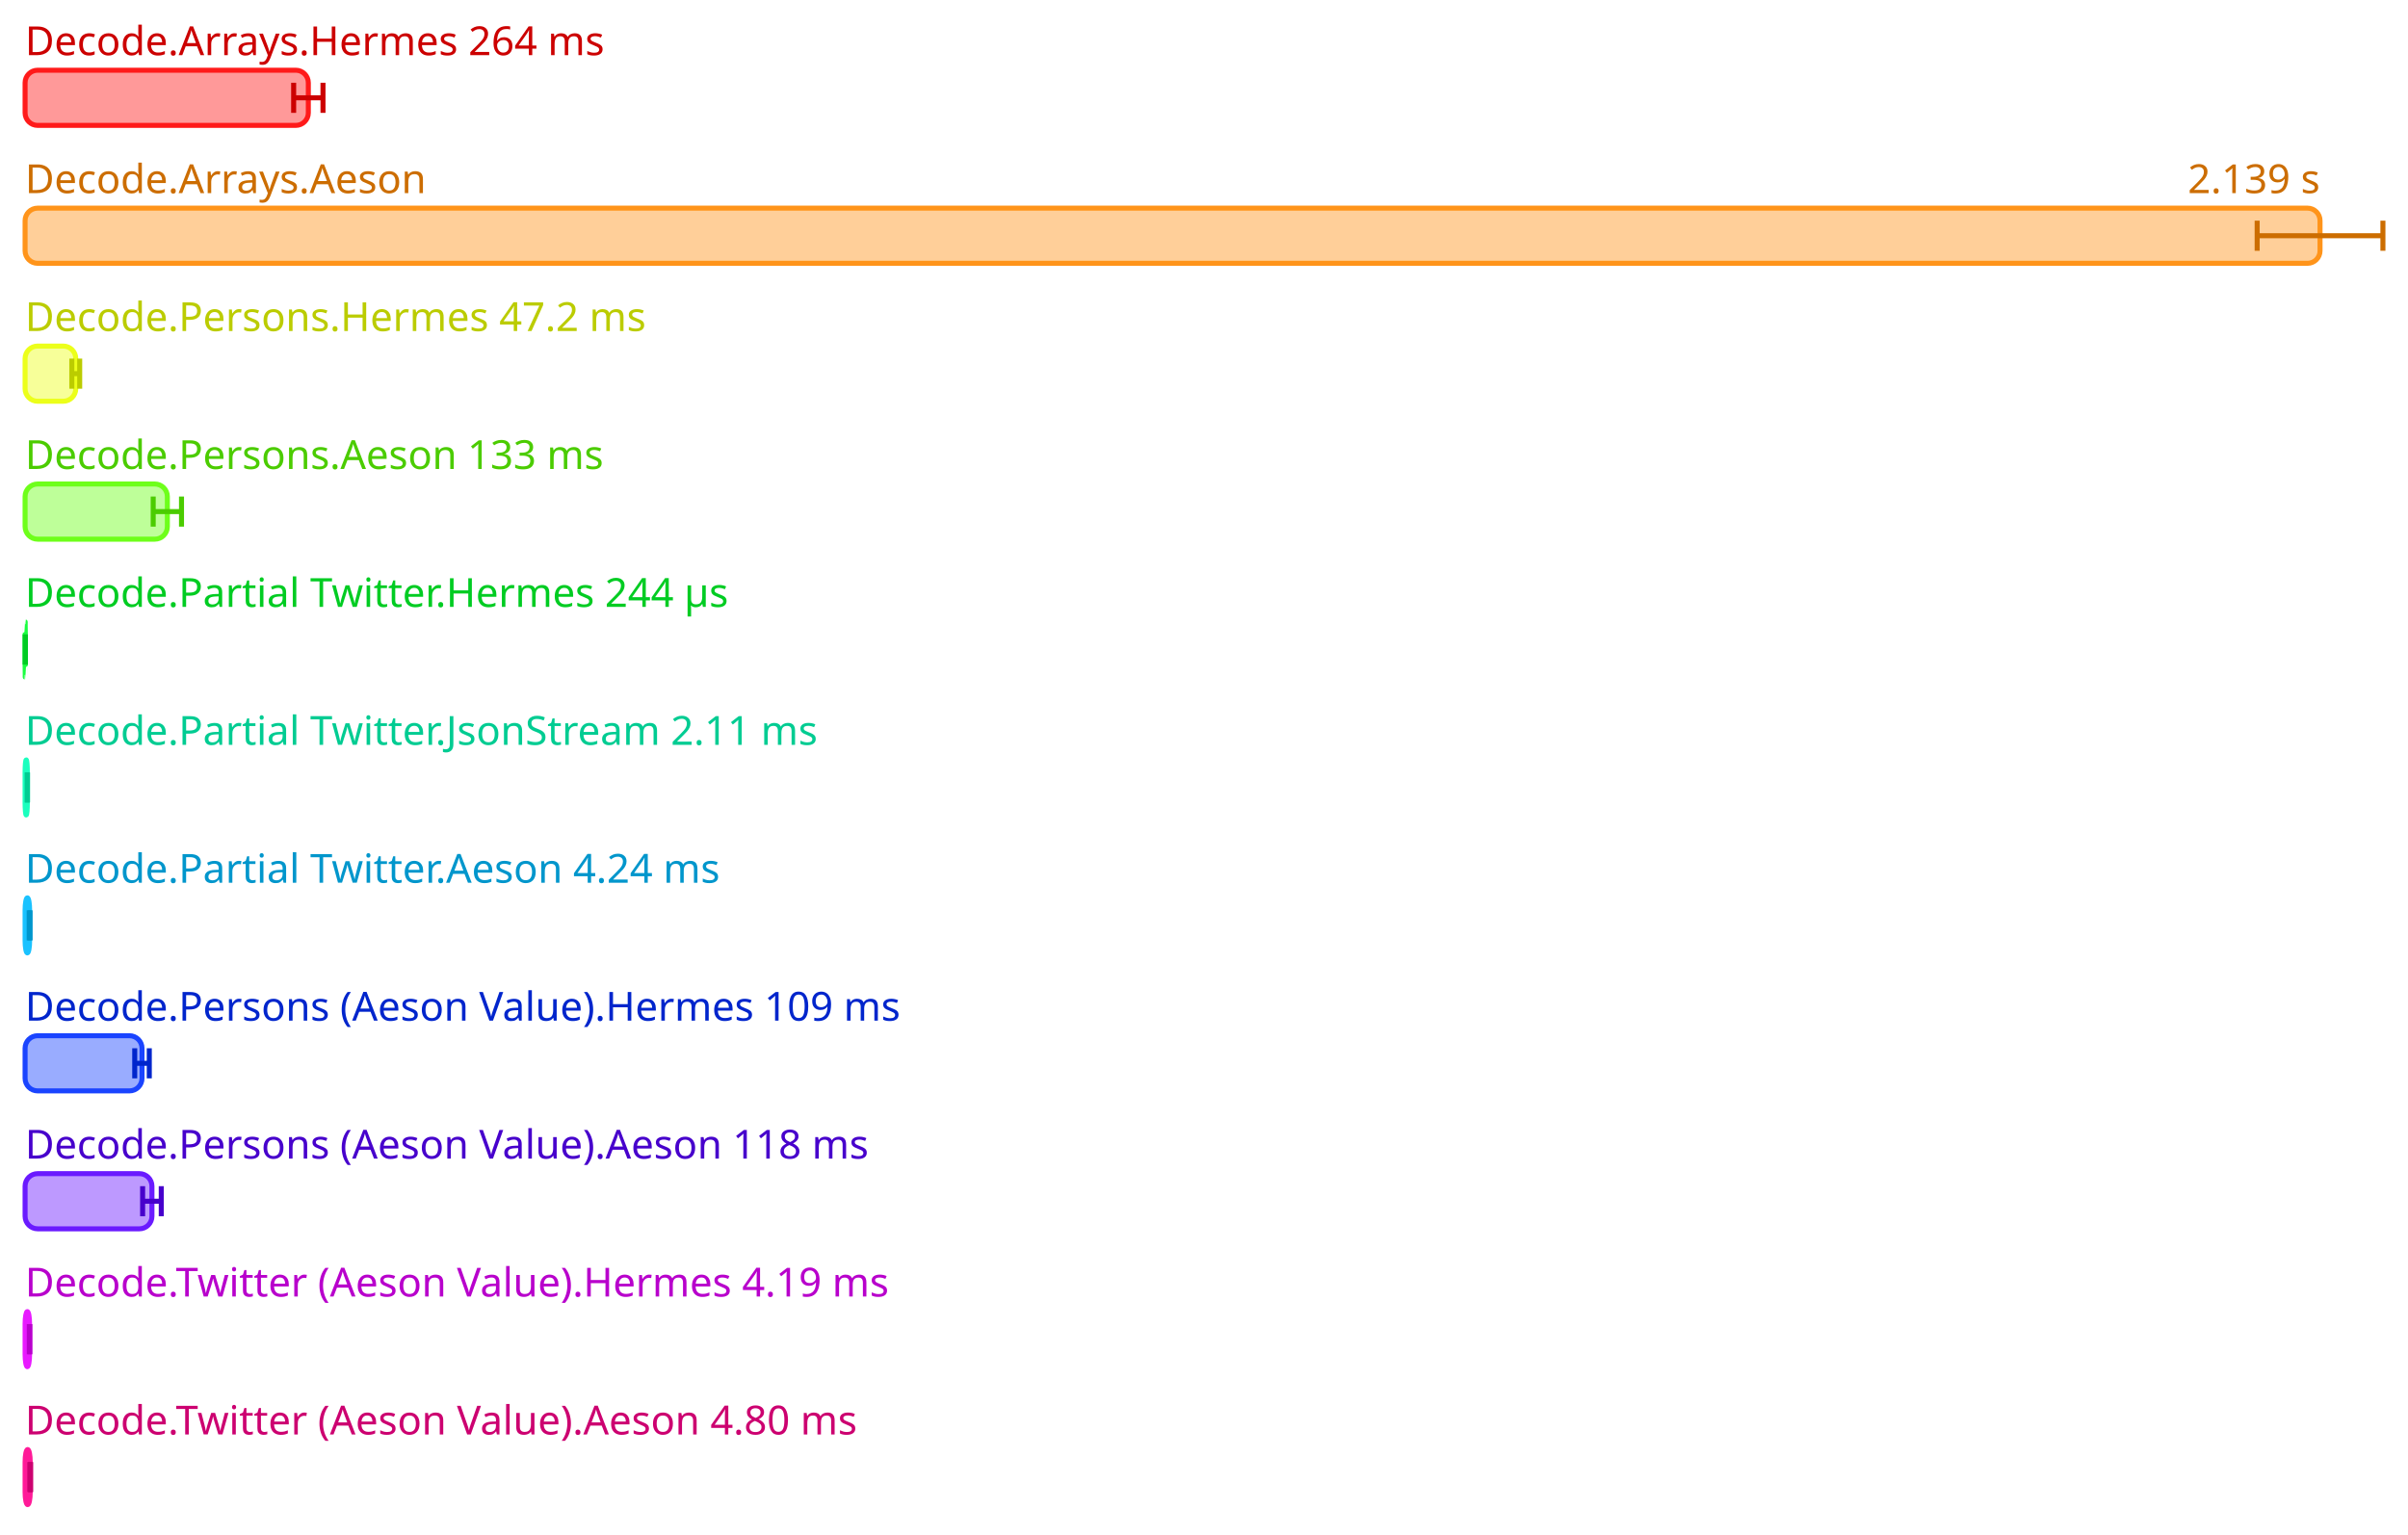
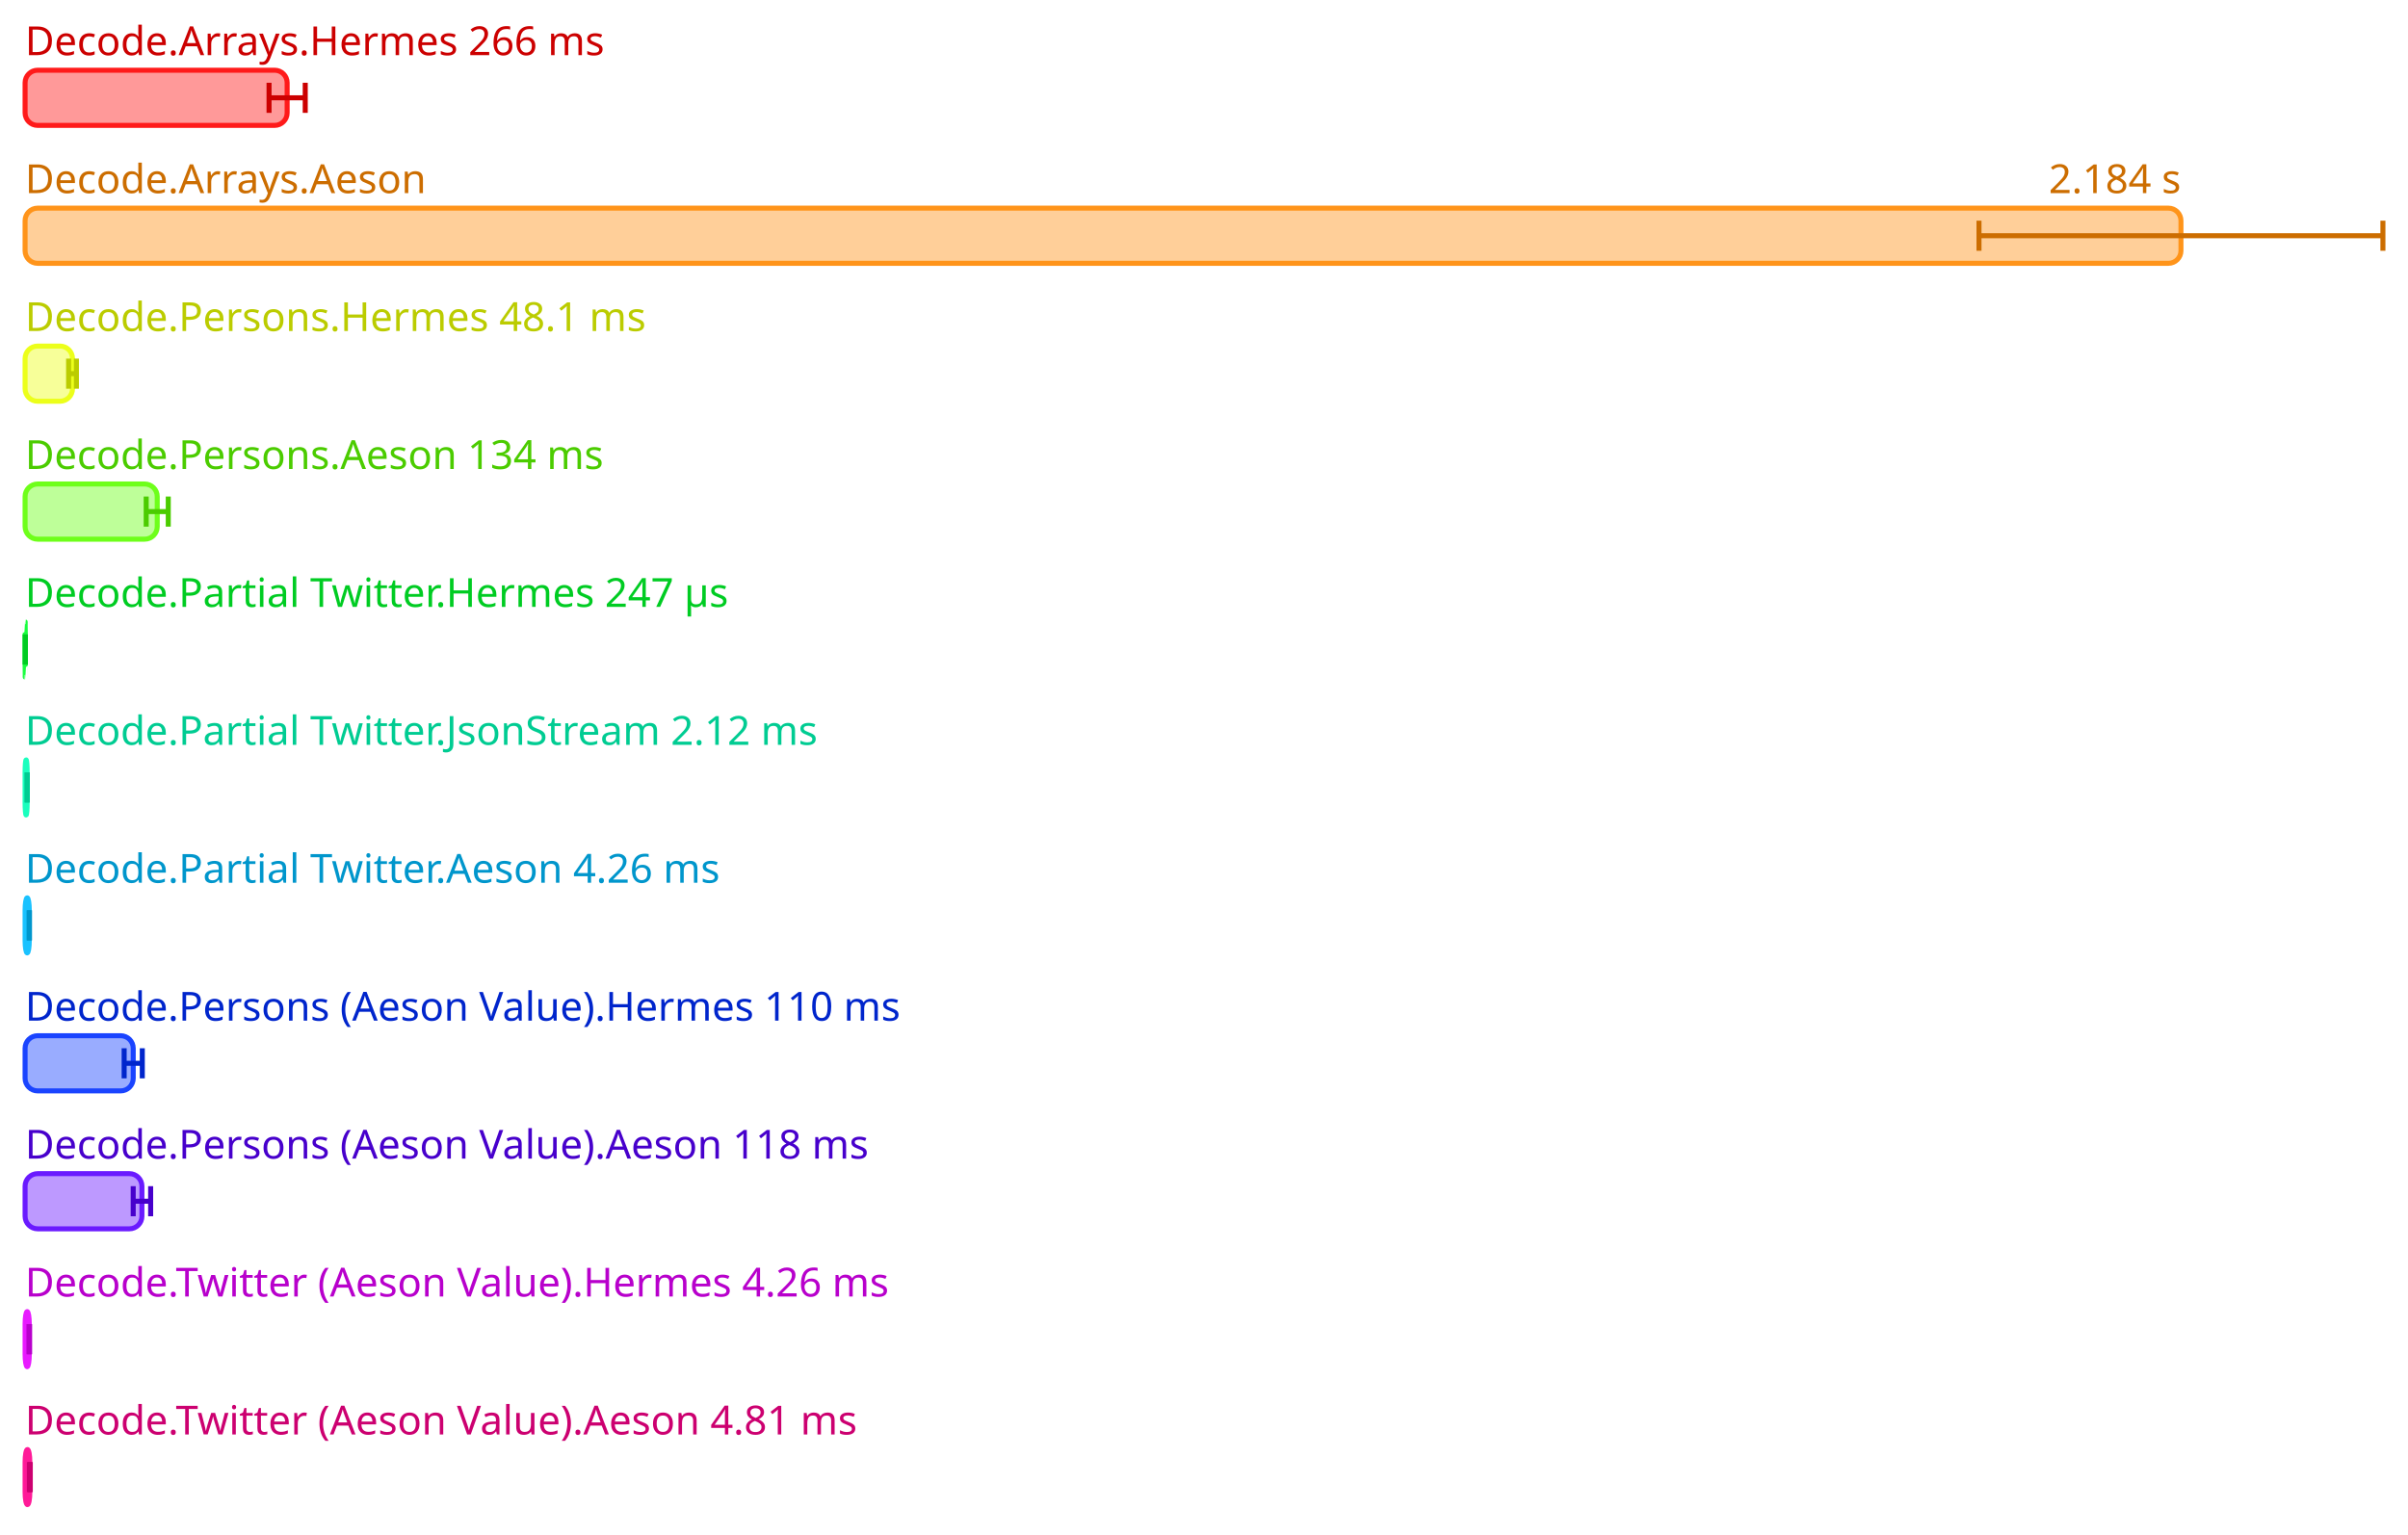
<svg xmlns="http://www.w3.org/2000/svg" height="612" width="960.0" font-size="16" font-family="sans-serif" stroke-width="2">
  <g transform="translate(10.0 0)">
-     <text fill="hsl(0, 100%, 40%)" y="22">Decode.Arrays.Hermes 264  ms</text>
+     <text fill="hsl(0, 100%, 40%)" y="22">Decode.Arrays.Hermes 266  ms</text>
    <g>
-       <rect y="28" rx="5" height="22" width="112.918" fill="hsl(0, 100%, 80%)" stroke="hsl(0, 100%, 55%)" />
+       <rect y="28" rx="5" height="22" width="104.474" fill="hsl(0, 100%, 80%)" stroke="hsl(0, 100%, 55%)" />
      <g stroke="hsl(0, 100%, 40%)">
-         <line x1="107.069" x2="118.767" y1="39" y2="39" />
-         <line x1="107.069" x2="107.069" y1="33" y2="45" />
-         <line x1="118.767" x2="118.767" y1="33" y2="45" />
+         <line x1="97.257" x2="111.69" y1="39" y2="39" />
+         <line x1="97.257" x2="97.257" y1="33" y2="45" />
+         <line x1="111.69" x2="111.69" y1="33" y2="45" />
      </g>
    </g>
    <g fill="hsl(32, 100%, 40%)">
      <text y="77">Decode.Arrays.Aeson</text>
-       <text y="77" x="914.93" text-anchor="end">2.139 s</text>
+       <text y="77" x="859.483" text-anchor="end">2.184 s</text>
    </g>
    <g>
-       <rect y="83" rx="5" height="22" width="914.93" fill="hsl(32, 100%, 80%)" stroke="hsl(32, 100%, 55%)" />
+       <rect y="83" rx="5" height="22" width="859.483" fill="hsl(32, 100%, 80%)" stroke="hsl(32, 100%, 55%)" />
      <g stroke="hsl(32, 100%, 40%)">
-         <line x1="889.86" x2="940.0" y1="94" y2="94" />
-         <line x1="889.86" x2="889.86" y1="88" y2="100" />
+         <line x1="778.967" x2="940.0" y1="94" y2="94" />
+         <line x1="778.967" x2="778.967" y1="88" y2="100" />
        <line x1="940.0" x2="940.0" y1="88" y2="100" />
      </g>
    </g>
-     <text fill="hsl(65, 100%, 40%)" y="132">Decode.Persons.Hermes 47.2 ms</text>
+     <text fill="hsl(65, 100%, 40%)" y="132">Decode.Persons.Hermes 48.1 ms</text>
    <g>
-       <rect y="138" rx="5" height="22" width="20.204" fill="hsl(65, 100%, 80%)" stroke="hsl(65, 100%, 55%)" />
+       <rect y="138" rx="5" height="22" width="18.908" fill="hsl(65, 100%, 80%)" stroke="hsl(65, 100%, 55%)" />
      <g stroke="hsl(65, 100%, 40%)">
-         <line x1="18.636" x2="21.772" y1="149" y2="149" />
-         <line x1="18.636" x2="18.636" y1="143" y2="155" />
-         <line x1="21.772" x2="21.772" y1="143" y2="155" />
+         <line x1="17.351" x2="20.466" y1="149" y2="149" />
+         <line x1="17.351" x2="17.351" y1="143" y2="155" />
+         <line x1="20.466" x2="20.466" y1="143" y2="155" />
      </g>
    </g>
-     <text fill="hsl(98, 100%, 40%)" y="187">Decode.Persons.Aeson 133  ms</text>
+     <text fill="hsl(98, 100%, 40%)" y="187">Decode.Persons.Aeson 134  ms</text>
    <g>
-       <rect y="193" rx="5" height="22" width="56.719" fill="hsl(98, 100%, 80%)" stroke="hsl(98, 100%, 55%)" />
+       <rect y="193" rx="5" height="22" width="52.682" fill="hsl(98, 100%, 80%)" stroke="hsl(98, 100%, 55%)" />
      <g stroke="hsl(98, 100%, 40%)">
-         <line x1="51.076" x2="62.361" y1="204" y2="204" />
-         <line x1="51.076" x2="51.076" y1="198" y2="210" />
-         <line x1="62.361" x2="62.361" y1="198" y2="210" />
+         <line x1="48.283" x2="57.081" y1="204" y2="204" />
+         <line x1="48.283" x2="48.283" y1="198" y2="210" />
+         <line x1="57.081" x2="57.081" y1="198" y2="210" />
      </g>
    </g>
-     <text fill="hsl(130, 100%, 40%)" y="242">Decode.Partial Twitter.Hermes 244  μs</text>
+     <text fill="hsl(130, 100%, 40%)" y="242">Decode.Partial Twitter.Hermes 247  μs</text>
    <g>
-       <rect y="248" rx="5" height="22" width="0.104" fill="hsl(130, 100%, 80%)" stroke="hsl(130, 100%, 55%)" />
+       <rect y="248" rx="5" height="22" width="0.097" fill="hsl(130, 100%, 80%)" stroke="hsl(130, 100%, 55%)" />
      <g stroke="hsl(130, 100%, 40%)">
-         <line x1="0.099" x2="0.11" y1="259" y2="259" />
-         <line x1="0.099" x2="0.099" y1="253" y2="265" />
-         <line x1="0.11" x2="0.11" y1="253" y2="265" />
+         <line x1="0.091" x2="0.104" y1="259" y2="259" />
+         <line x1="0.091" x2="0.091" y1="253" y2="265" />
+         <line x1="0.104" x2="0.104" y1="253" y2="265" />
      </g>
    </g>
-     <text fill="hsl(163, 100%, 40%)" y="297">Decode.Partial Twitter.JsonStream 2.11 ms</text>
+     <text fill="hsl(163, 100%, 40%)" y="297">Decode.Partial Twitter.JsonStream 2.12 ms</text>
    <g>
-       <rect y="303" rx="5" height="22" width="0.904" fill="hsl(163, 100%, 80%)" stroke="hsl(163, 100%, 55%)" />
+       <rect y="303" rx="5" height="22" width="0.834" fill="hsl(163, 100%, 80%)" stroke="hsl(163, 100%, 55%)" />
      <g stroke="hsl(163, 100%, 40%)">
-         <line x1="0.826" x2="0.982" y1="314" y2="314" />
-         <line x1="0.826" x2="0.826" y1="308" y2="320" />
-         <line x1="0.982" x2="0.982" y1="308" y2="320" />
+         <line x1="0.775" x2="0.893" y1="314" y2="314" />
+         <line x1="0.775" x2="0.775" y1="308" y2="320" />
+         <line x1="0.893" x2="0.893" y1="308" y2="320" />
      </g>
    </g>
-     <text fill="hsl(196, 100%, 40%)" y="352">Decode.Partial Twitter.Aeson 4.24 ms</text>
+     <text fill="hsl(196, 100%, 40%)" y="352">Decode.Partial Twitter.Aeson 4.26 ms</text>
    <g>
-       <rect y="358" rx="5" height="22" width="1.814" fill="hsl(196, 100%, 80%)" stroke="hsl(196, 100%, 55%)" />
+       <rect y="358" rx="5" height="22" width="1.678" fill="hsl(196, 100%, 80%)" stroke="hsl(196, 100%, 55%)" />
      <g stroke="hsl(196, 100%, 40%)">
-         <line x1="1.634" x2="1.994" y1="369" y2="369" />
-         <line x1="1.634" x2="1.634" y1="363" y2="375" />
-         <line x1="1.994" x2="1.994" y1="363" y2="375" />
+         <line x1="1.591" x2="1.765" y1="369" y2="369" />
+         <line x1="1.591" x2="1.591" y1="363" y2="375" />
+         <line x1="1.765" x2="1.765" y1="363" y2="375" />
      </g>
    </g>
-     <text fill="hsl(229, 100%, 40%)" y="407">Decode.Persons (Aeson Value).Hermes 109  ms</text>
+     <text fill="hsl(229, 100%, 40%)" y="407">Decode.Persons (Aeson Value).Hermes 110  ms</text>
    <g>
-       <rect y="413" rx="5" height="22" width="46.615" fill="hsl(229, 100%, 80%)" stroke="hsl(229, 100%, 55%)" />
+       <rect y="413" rx="5" height="22" width="43.113" fill="hsl(229, 100%, 80%)" stroke="hsl(229, 100%, 55%)" />
      <g stroke="hsl(229, 100%, 40%)">
-         <line x1="43.713" x2="49.517" y1="424" y2="424" />
-         <line x1="43.713" x2="43.713" y1="418" y2="430" />
-         <line x1="49.517" x2="49.517" y1="418" y2="430" />
+         <line x1="39.496" x2="46.73" y1="424" y2="424" />
+         <line x1="39.496" x2="39.496" y1="418" y2="430" />
+         <line x1="46.73" x2="46.73" y1="418" y2="430" />
      </g>
    </g>
    <text fill="hsl(261, 100%, 40%)" y="462">Decode.Persons (Aeson Value).Aeson 118  ms</text>
    <g>
-       <rect y="468" rx="5" height="22" width="50.573" fill="hsl(261, 100%, 80%)" stroke="hsl(261, 100%, 55%)" />
+       <rect y="468" rx="5" height="22" width="46.58" fill="hsl(261, 100%, 80%)" stroke="hsl(261, 100%, 55%)" />
      <g stroke="hsl(261, 100%, 40%)">
-         <line x1="46.856" x2="54.29" y1="479" y2="479" />
-         <line x1="46.856" x2="46.856" y1="473" y2="485" />
-         <line x1="54.29" x2="54.29" y1="473" y2="485" />
+         <line x1="43.102" x2="50.058" y1="479" y2="479" />
+         <line x1="43.102" x2="43.102" y1="473" y2="485" />
+         <line x1="50.058" x2="50.058" y1="473" y2="485" />
      </g>
    </g>
-     <text fill="hsl(294, 100%, 40%)" y="517">Decode.Twitter (Aeson Value).Hermes 4.19 ms</text>
+     <text fill="hsl(294, 100%, 40%)" y="517">Decode.Twitter (Aeson Value).Hermes 4.26 ms</text>
    <g>
-       <rect y="523" rx="5" height="22" width="1.793" fill="hsl(294, 100%, 80%)" stroke="hsl(294, 100%, 55%)" />
+       <rect y="523" rx="5" height="22" width="1.676" fill="hsl(294, 100%, 80%)" stroke="hsl(294, 100%, 55%)" />
      <g stroke="hsl(294, 100%, 40%)">
-         <line x1="1.674" x2="1.912" y1="534" y2="534" />
-         <line x1="1.674" x2="1.674" y1="528" y2="540" />
-         <line x1="1.912" x2="1.912" y1="528" y2="540" />
+         <line x1="1.542" x2="1.81" y1="534" y2="534" />
+         <line x1="1.542" x2="1.542" y1="528" y2="540" />
+         <line x1="1.81" x2="1.81" y1="528" y2="540" />
      </g>
    </g>
-     <text fill="hsl(327, 100%, 40%)" y="572">Decode.Twitter (Aeson Value).Aeson 4.80 ms</text>
+     <text fill="hsl(327, 100%, 40%)" y="572">Decode.Twitter (Aeson Value).Aeson 4.81 ms</text>
    <g>
-       <rect y="578" rx="5" height="22" width="2.051" fill="hsl(327, 100%, 80%)" stroke="hsl(327, 100%, 55%)" />
+       <rect y="578" rx="5" height="22" width="1.892" fill="hsl(327, 100%, 80%)" stroke="hsl(327, 100%, 55%)" />
      <g stroke="hsl(327, 100%, 40%)">
-         <line x1="1.867" x2="2.236" y1="589" y2="589" />
-         <line x1="1.867" x2="1.867" y1="583" y2="595" />
-         <line x1="2.236" x2="2.236" y1="583" y2="595" />
+         <line x1="1.709" x2="2.075" y1="589" y2="589" />
+         <line x1="1.709" x2="1.709" y1="583" y2="595" />
+         <line x1="2.075" x2="2.075" y1="583" y2="595" />
      </g>
    </g>
  </g>
</svg>
